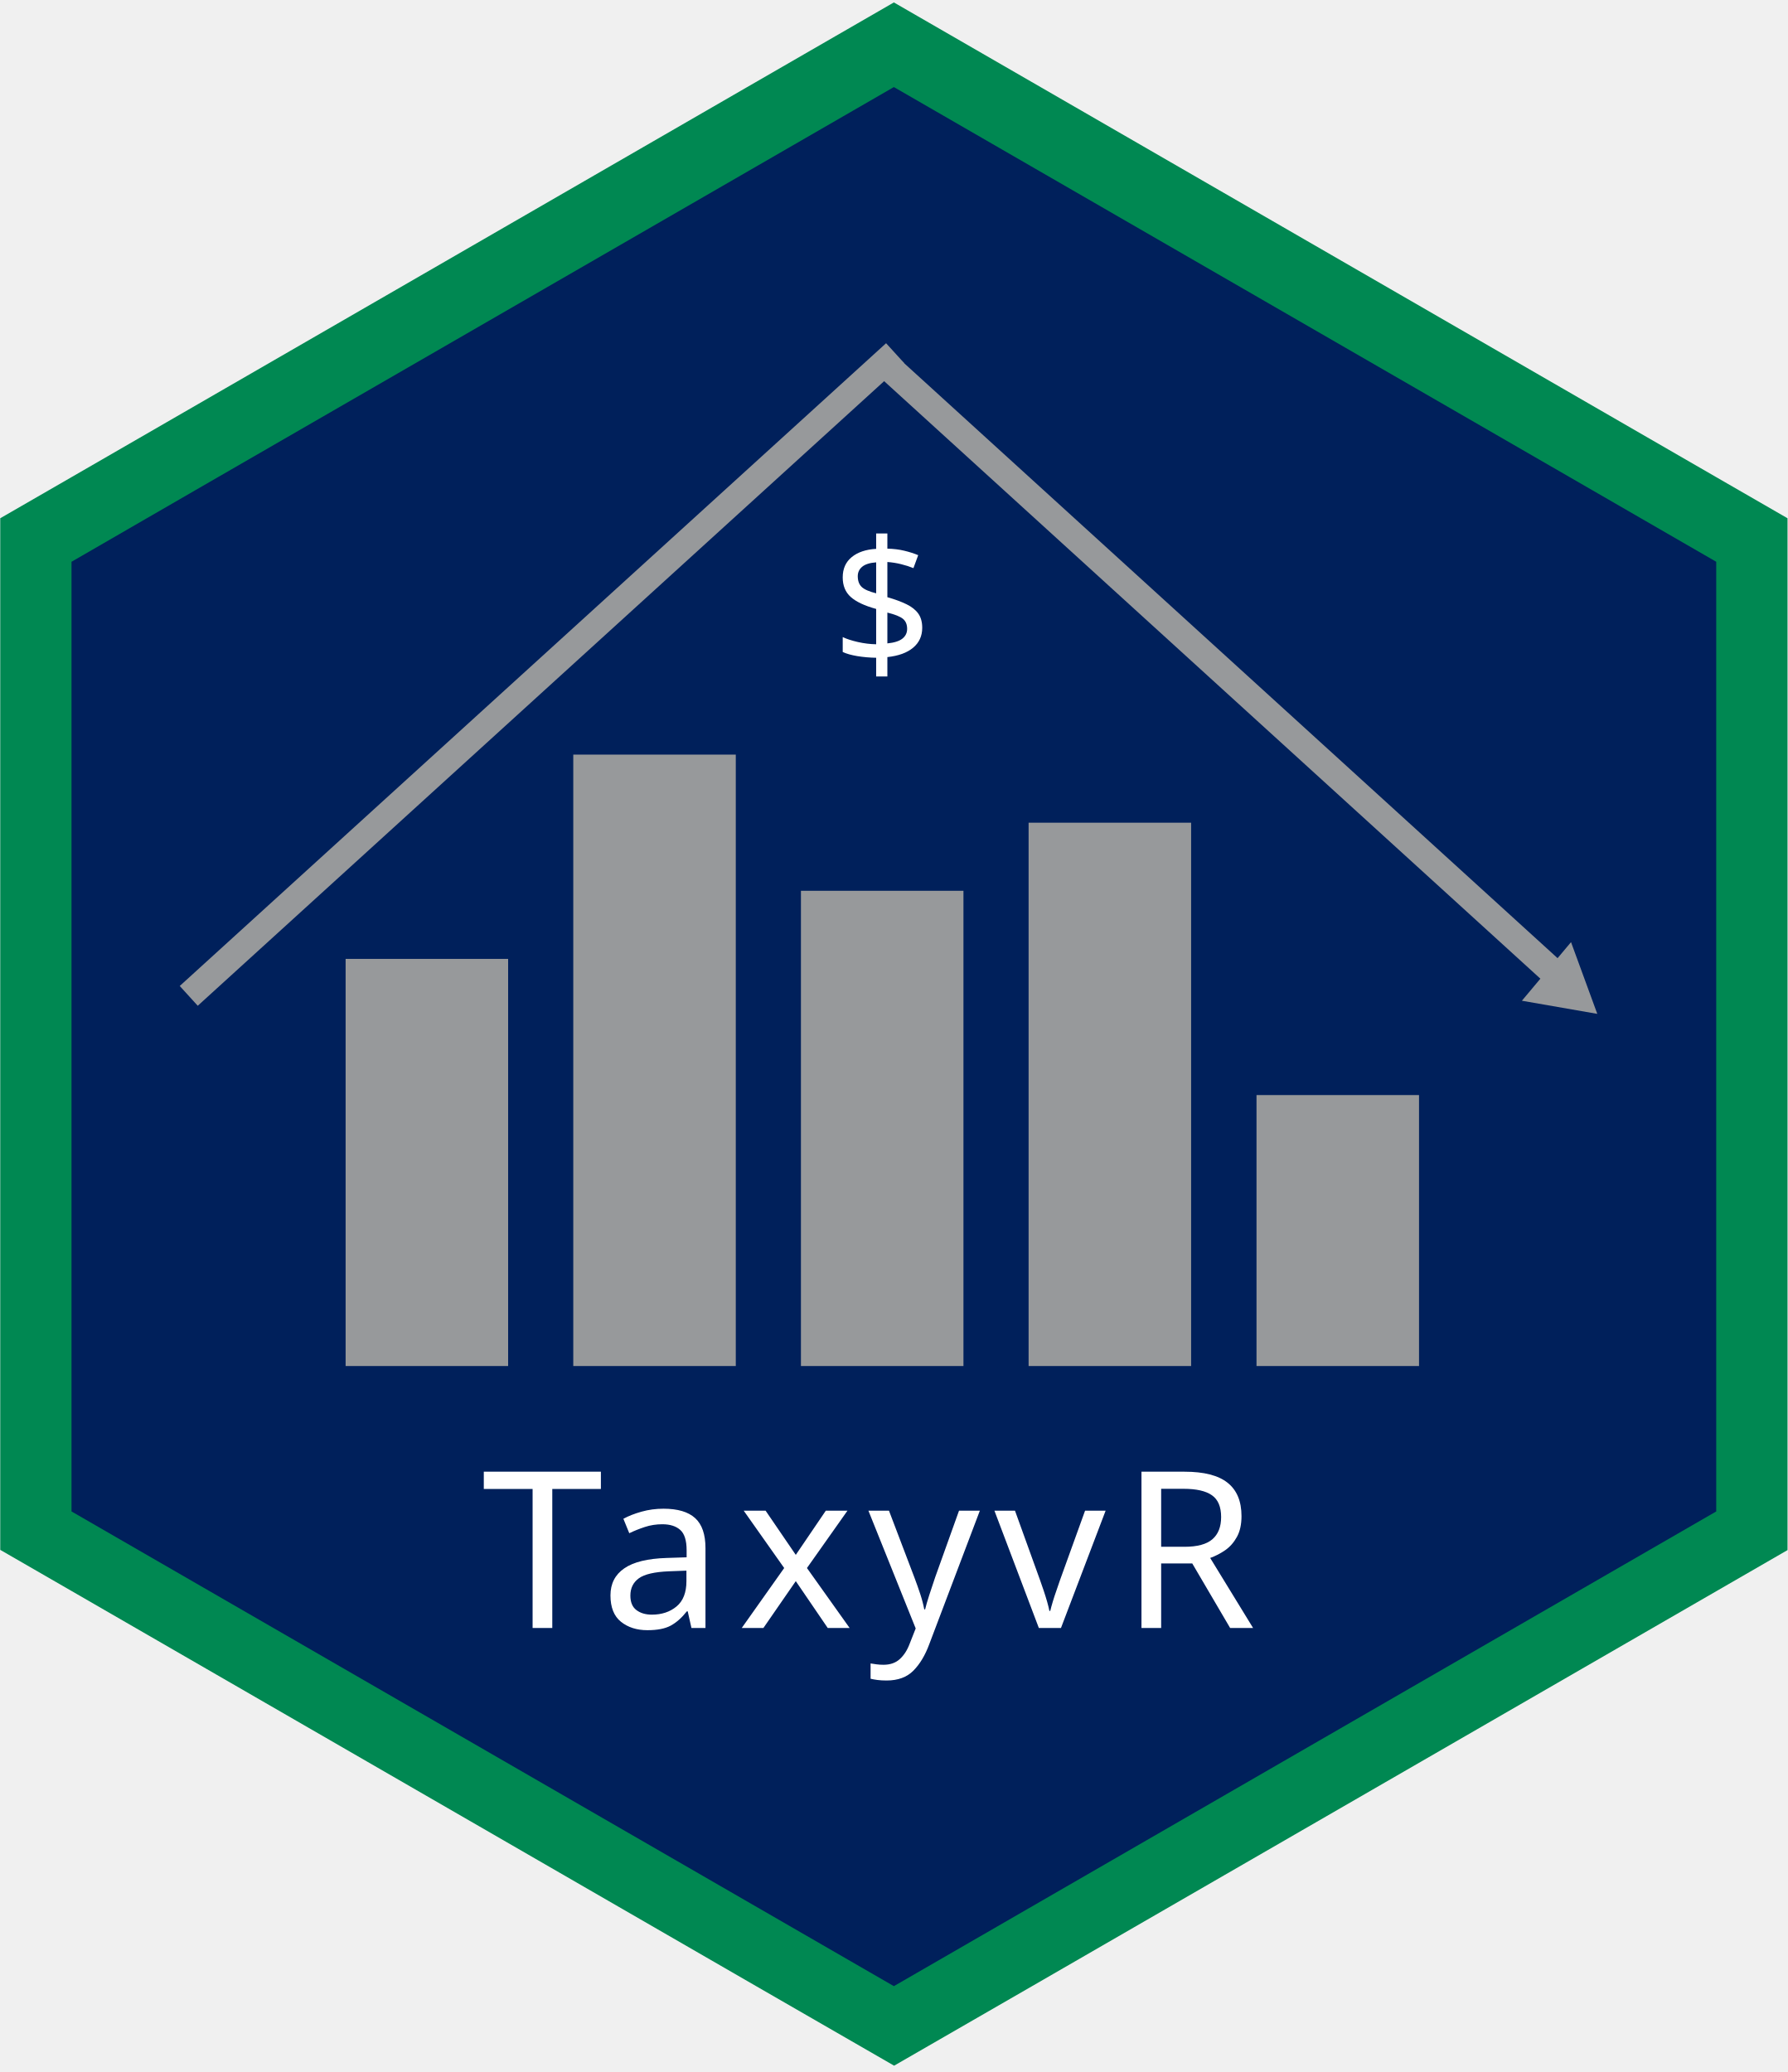
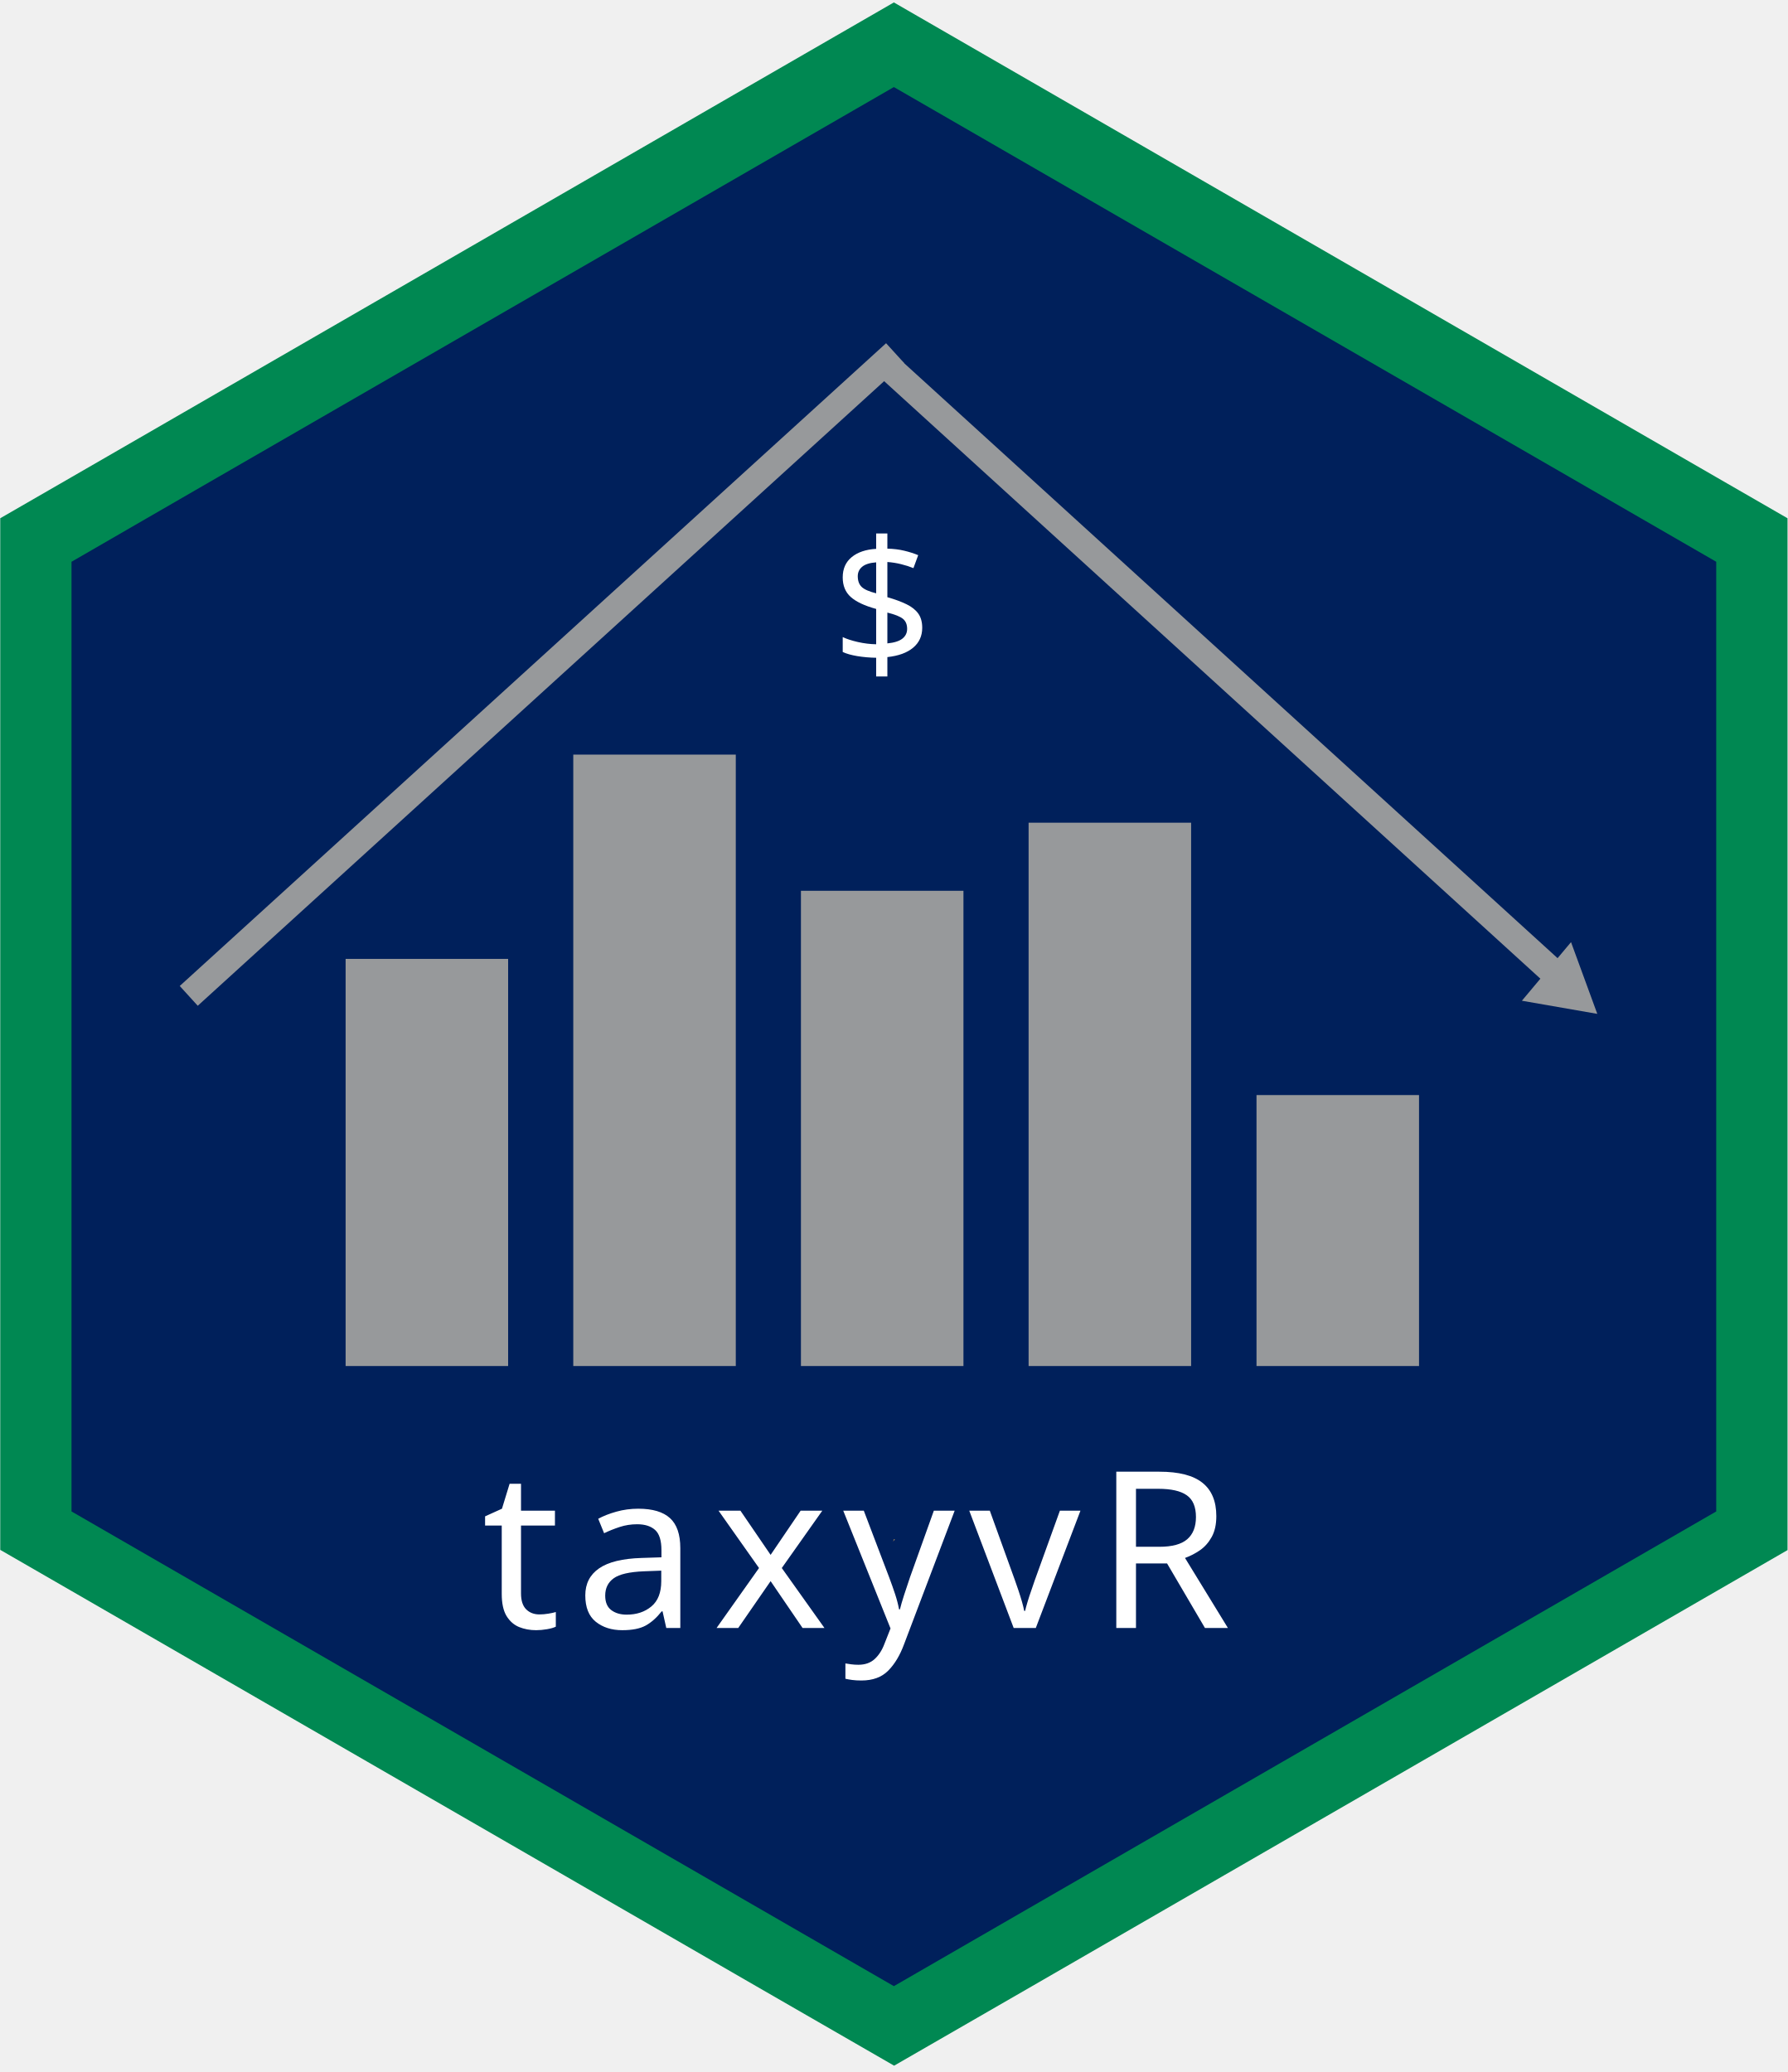
<svg xmlns="http://www.w3.org/2000/svg" version="1.1" id="Layer_1" x="0px" y="0px" viewBox="0 0 735 852" style="enable-background:new 0 0 735 852;" xml:space="preserve">
  <style type="text/css">
	.st0{fill:#00205B;}
	.st1{fill:#008852;}
	.st2{fill:#E6B35A;}
	.st3{fill:#E5B259;}
	.st4{fill:none;}
	.st5{fill:#FFFFFF;}
	.st6{font-family:'MicrosoftSansSerif';}
	.st7{font-size:90px;}
	.st8{letter-spacing:6;}
	.st9{fill:#97999B;stroke:#00205B;stroke-width:1.162;stroke-miterlimit:10;}
	.st10{fill:#97999B;stroke:#00205B;stroke-width:0.581;stroke-miterlimit:10;}
	.st11{fill:#404040;stroke:#97999B;stroke-width:11;stroke-miterlimit:10;}
	.st12{fill:#97999B;}
	.st13{font-size:72px;}
	.st14{letter-spacing:4;}
</style>
  <path class="st0" d="M18.6,626.9V223.6l51.6-29.8L367.9,22l0,0l296.7,171.3l52.6,30.3v403.3L367.9,828.5L18.6,626.9z" />
  <path class="st1" d="M734.9,637.4V213.1l-29.3-16.9L427.8,35.8L367.5,1l-60.3,34.8L29.4,196.2L0.1,213.1v424.2l29.3,16.9  l281.3,162.4l56.9,32.8l56.9-32.8l281.3-162.4L734.9,637.4z M29.4,621.5V231l50-28.9L367.5,35.8l0,0l287.2,165.8l50.9,29.4v390.5  L367.5,816.7L29.4,621.5z" />
  <path class="st2" d="M367,633.9c0.3-0.3,0.6-0.6,0.9-0.9h-0.3C367.5,633.3,367.3,633.6,367,633.9z" />
  <path class="st3" d="M367,633.9c0.3-0.3,0.6-0.6,0.9-0.9h-0.3C367.5,633.3,367.3,633.6,367,633.9z" />
  <rect x="198" y="605" class="st4" width="343" height="92" />
-   <text transform="matrix(1 0 0 1 198 669.4238)" class="st5 st6 st7 st8">TaxyvR</text>
+   <text transform="matrix(1 0 0 1 198 669.4238)" class="st5 st6 st7 st8">taxyvR</text>
  <g>
    <g>
      <line class="st9" x1="128.7" y1="562" x2="596.8" y2="562" />
      <g>
        <g>
          <line class="st9" x1="128.7" y1="562" x2="128.7" y2="555" />
          <line class="st9" x1="222.3" y1="562" x2="222.3" y2="555" />
          <line class="st9" x1="315.9" y1="562" x2="315.9" y2="555" />
          <line class="st9" x1="409.5" y1="562" x2="409.5" y2="555" />
          <line class="st9" x1="503.2" y1="562" x2="503.2" y2="555" />
          <line class="st9" x1="596.8" y1="562" x2="596.8" y2="555" />
        </g>
        <g>
			</g>
      </g>
    </g>
    <g>
      <g>
		</g>
      <line class="st9" x1="128.7" y1="562" x2="128.7" y2="282" />
      <g>
        <g>
          <line class="st9" x1="128.7" y1="562" x2="140.4" y2="562" />
          <line class="st9" x1="128.7" y1="506" x2="140.4" y2="506" />
          <line class="st9" x1="128.7" y1="450" x2="140.4" y2="450" />
          <line class="st9" x1="128.7" y1="394" x2="140.4" y2="394" />
          <line class="st9" x1="128.7" y1="338" x2="140.4" y2="338" />
          <line class="st9" x1="128.7" y1="282" x2="140.4" y2="282" />
        </g>
        <g>
			</g>
      </g>
    </g>
    <g>
      <g>
        <g>
          <rect x="141.8" y="394" class="st10" width="67.4" height="168" />
          <rect x="235.4" y="310" class="st10" width="67.4" height="252" />
          <rect x="329" y="366" class="st10" width="67.4" height="196" />
          <rect x="422.6" y="338" class="st10" width="67.4" height="224" />
          <rect x="516.3" y="450" class="st10" width="67.4" height="112" />
        </g>
      </g>
    </g>
    <g>
      <g>
		</g>
    </g>
  </g>
  <line class="st11" x1="77.6" y1="409.5" x2="368" y2="145.2" />
  <line class="st11" x1="638.8" y1="400" x2="361.2" y2="147.2" />
  <polygon class="st12" points="645.9,387.4 625.7,411.5 656.7,416.9 " />
  <text transform="matrix(1 0 0 1 342 274)" class="st5 st6 st13 st14">$</text>
</svg>
